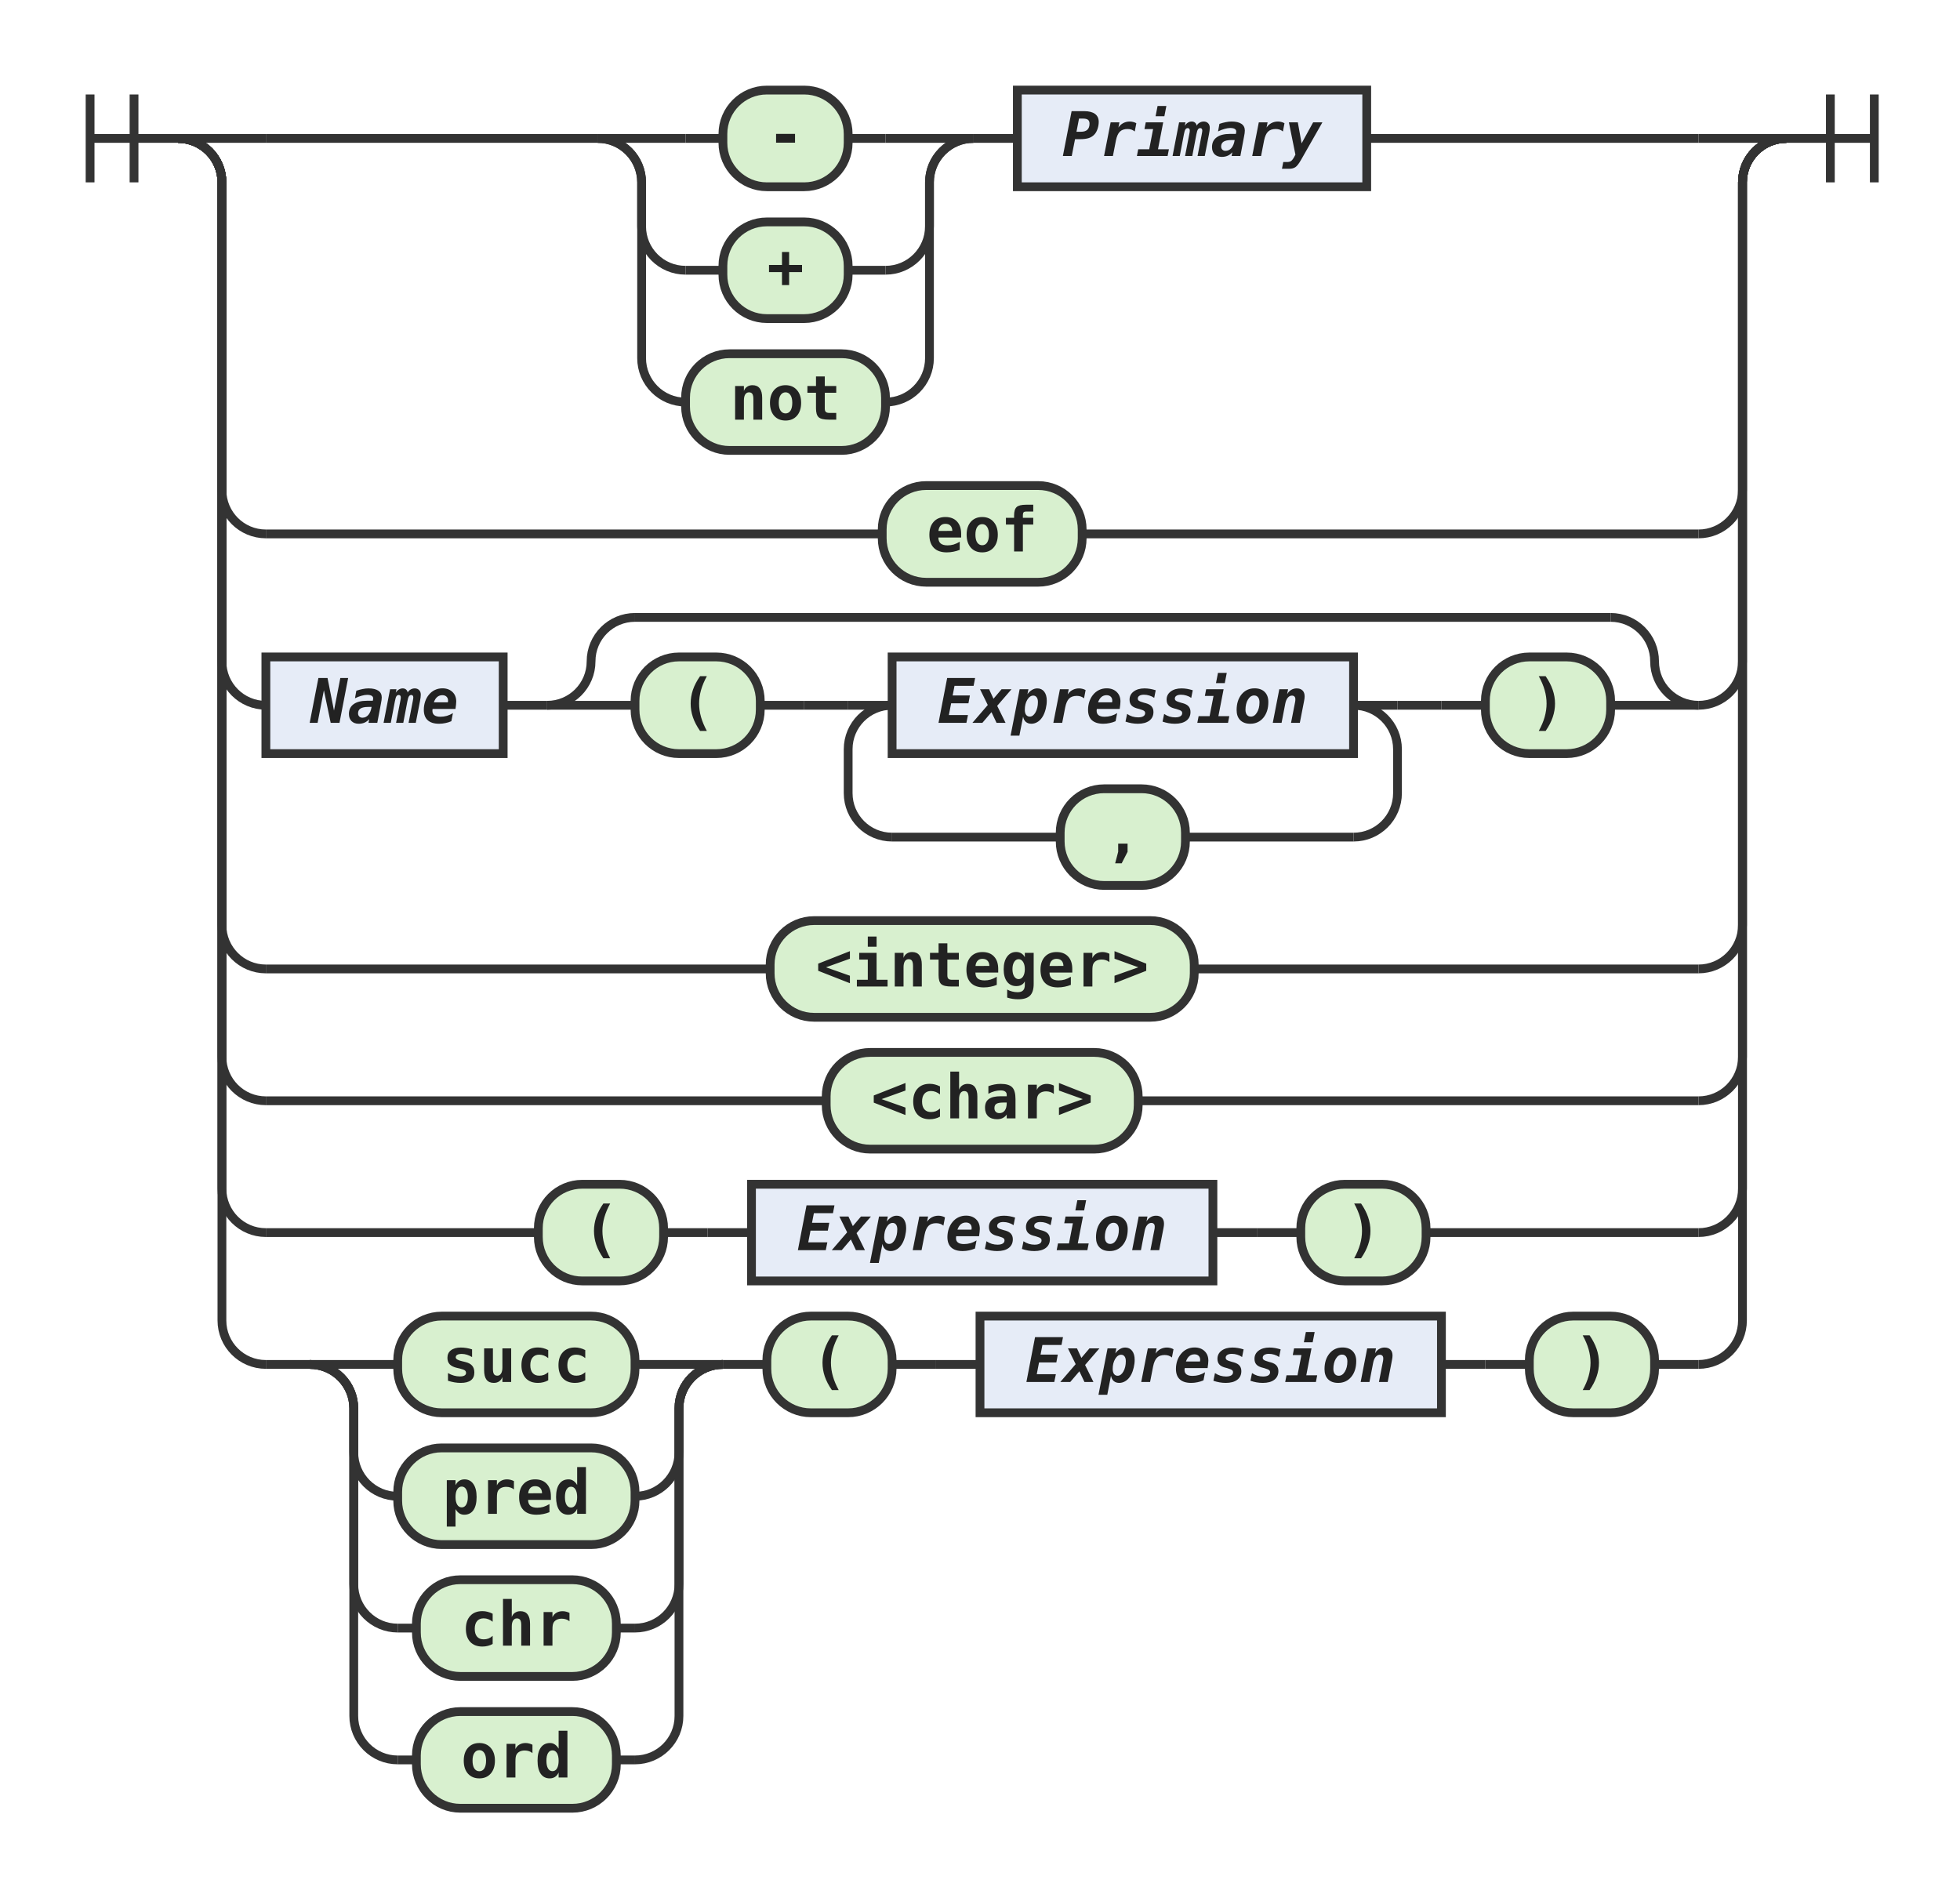
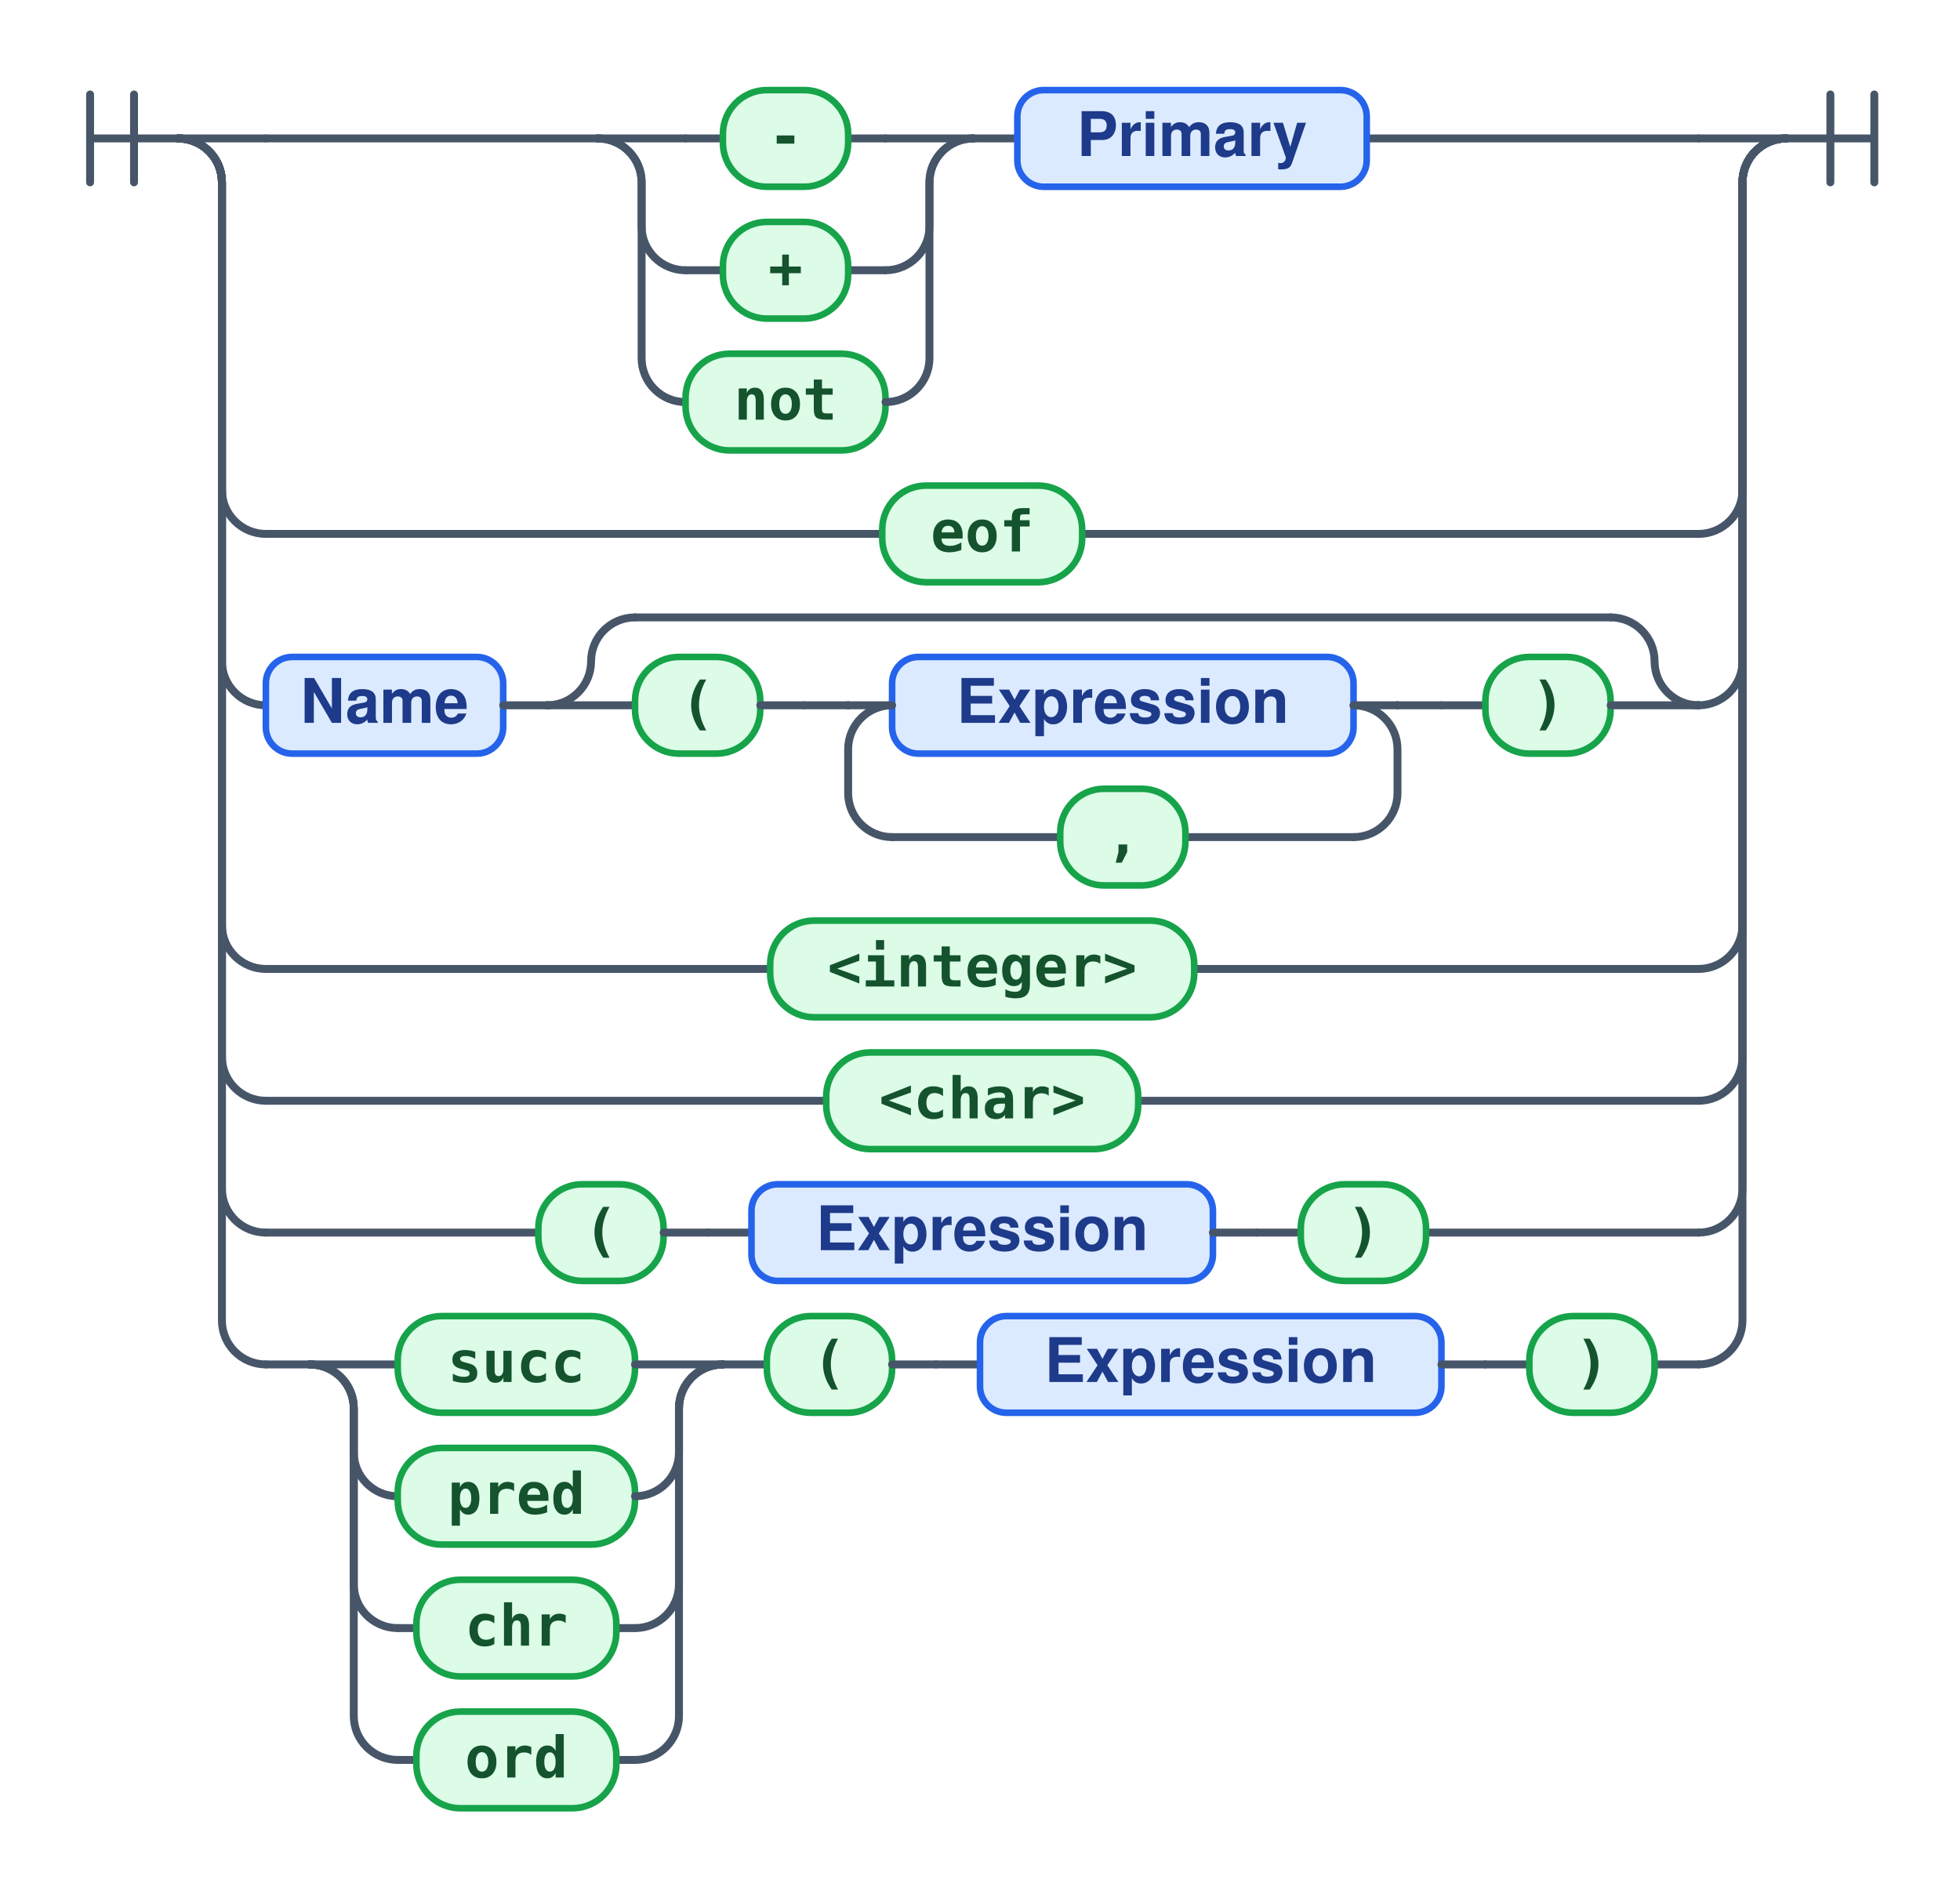
<svg xmlns="http://www.w3.org/2000/svg" class="railroad-diagram" height="431" viewBox="0 0 446.0 431" width="446.0">
  <g transform="translate(.5 .5)">
    <g>
      <path d="M20 21v20m10 -20v20m-10 -10h20" />
    </g>
    <g>
      <path d="M40 31h0.0" />
      <path d="M406.0 31h0.0" />
      <path d="M40.0 31h20" />
      <g>
        <path d="M60.0 31h75.5" />
        <path d="M310.5 31h75.5" />
        <g>
          <path d="M135.5 31h0.0" />
          <path d="M221.0 31h0.0" />
          <path d="M135.5 31h20" />
          <g class="terminal ">
            <path d="M155.5 31h8.5" />
            <path d="M192.5 31h8.5" />
            <rect height="22" rx="10" ry="10" width="28.5" x="164" y="20" />
            <text x="178.25" y="35">-</text>
          </g>
          <path d="M201.0 31h20" />
          <path d="M135.5 31a10 10 0 0 1 10 10v10a10 10 0 0 0 10 10" />
          <g class="terminal ">
            <path d="M155.5 61h8.5" />
            <path d="M192.5 61h8.5" />
            <rect height="22" rx="10" ry="10" width="28.5" x="164" y="50" />
            <text x="178.25" y="65">+</text>
          </g>
          <path d="M201.0 61a10 10 0 0 0 10 -10v-10a10 10 0 0 1 10 -10" />
          <path d="M135.5 31a10 10 0 0 1 10 10v40a10 10 0 0 0 10 10" />
          <g class="terminal ">
            <path d="M155.5 91h0.0" />
            <path d="M201.0 91h0.0" />
            <rect height="22" rx="10" ry="10" width="45.5" x="155.5" y="80" />
            <text x="178.25" y="95">not</text>
          </g>
          <path d="M201.0 91a10 10 0 0 0 10 -10v-40a10 10 0 0 1 10 -10" />
        </g>
        <path d="M221.0 31h10" />
        <g class="non-terminal ">
          <path d="M231.0 31h0.0" />
          <path d="M310.5 31h0.0" />
-           <rect height="22" width="79.5" x="231" y="20" />
+           <rect rx="6" ry="6" height="22" width="79.5" x="231" y="20" />
          <text x="270.75" y="35">Primary</text>
        </g>
      </g>
      <path d="M386.0 31h20" />
      <path d="M40.0 31a10 10 0 0 1 10 10v70a10 10 0 0 0 10 10" />
      <g class="terminal ">
        <path d="M60.0 121h140.25" />
        <path d="M245.75 121h140.25" />
        <rect height="22" rx="10" ry="10" width="45.5" x="200.25" y="110" />
        <text x="223" y="125">eof</text>
      </g>
      <path d="M386.0 121a10 10 0 0 0 10 -10v-70a10 10 0 0 1 10 -10" />
      <path d="M40.0 31a10 10 0 0 1 10 10v109a10 10 0 0 0 10 10" />
      <g>
        <path d="M60.0 160h0.0" />
        <path d="M386.0 160h0.0" />
        <g class="non-terminal ">
          <path d="M60.0 160h0.0" />
          <path d="M114.0 160h0.0" />
-           <rect height="22" width="54" x="60" y="149" />
+           <rect rx="6" ry="6" height="22" width="54" x="60" y="149" />
          <text x="87" y="164">Name</text>
        </g>
        <path d="M114.0 160h10" />
        <g>
          <path d="M124.0 160h0.0" />
          <path d="M386.0 160h0.0" />
          <path d="M124.0 160a10 10 0 0 0 10 -10v0a10 10 0 0 1 10 -10" />
          <g>
            <path d="M144.0 140h222.0" />
          </g>
          <path d="M366.0 140a10 10 0 0 1 10 10v0a10 10 0 0 0 10 10" />
          <path d="M124.0 160h20" />
          <g>
            <path d="M144.0 160h0.0" />
            <path d="M366.0 160h0.0" />
            <g class="terminal ">
              <path d="M144.0 160h0.0" />
              <path d="M172.5 160h0.0" />
              <rect height="22" rx="10" ry="10" width="28.5" x="144" y="149" />
              <text x="158.25" y="164">(</text>
            </g>
            <path d="M172.5 160h10" />
            <path d="M182.5 160h10" />
            <g>
              <path d="M192.5 160h0.0" />
              <path d="M317.5 160h0.0" />
              <path d="M192.5 160h10" />
              <g class="non-terminal ">
                <path d="M202.5 160h0.0" />
                <path d="M307.5 160h0.0" />
-                 <rect height="22" width="105" x="202.5" y="149" />
+                 <rect rx="6" ry="6" height="22" width="105" x="202.5" y="149" />
                <text x="255" y="164">Expression</text>
              </g>
              <path d="M307.5 160h10" />
              <path d="M202.5 160a10 10 0 0 0 -10 10v10a10 10 0 0 0 10 10" />
              <g class="terminal ">
                <path d="M202.5 190h38.25" />
                <path d="M269.25 190h38.25" />
                <rect height="22" rx="10" ry="10" width="28.5" x="240.75" y="179" />
                <text x="255" y="194">,</text>
              </g>
              <path d="M307.5 190a10 10 0 0 0 10 -10v-10a10 10 0 0 0 -10 -10" />
            </g>
            <path d="M317.5 160h10" />
            <path d="M327.5 160h10" />
            <g class="terminal ">
              <path d="M337.5 160h0.0" />
              <path d="M366.0 160h0.0" />
              <rect height="22" rx="10" ry="10" width="28.5" x="337.5" y="149" />
              <text x="351.75" y="164">)</text>
            </g>
          </g>
          <path d="M366.0 160h20" />
        </g>
      </g>
      <path d="M386.0 160a10 10 0 0 0 10 -10v-109a10 10 0 0 1 10 -10" />
      <path d="M40.0 31a10 10 0 0 1 10 10v169a10 10 0 0 0 10 10" />
      <g class="terminal ">
        <path d="M60.0 220h114.75" />
        <path d="M271.25 220h114.75" />
        <rect height="22" rx="10" ry="10" width="96.5" x="174.75" y="209" />
        <text x="223" y="224">&lt;integer&gt;</text>
      </g>
      <path d="M386.0 220a10 10 0 0 0 10 -10v-169a10 10 0 0 1 10 -10" />
      <path d="M40.0 31a10 10 0 0 1 10 10v199a10 10 0 0 0 10 10" />
      <g class="terminal ">
        <path d="M60.0 250h127.5" />
        <path d="M258.5 250h127.5" />
        <rect height="22" rx="10" ry="10" width="71" x="187.5" y="239" />
        <text x="223" y="254">&lt;char&gt;</text>
      </g>
      <path d="M386.0 250a10 10 0 0 0 10 -10v-199a10 10 0 0 1 10 -10" />
      <path d="M40.0 31a10 10 0 0 1 10 10v229a10 10 0 0 0 10 10" />
      <g>
        <path d="M60.0 280h62.0" />
        <path d="M324.0 280h62.0" />
        <g class="terminal ">
          <path d="M122.0 280h0.0" />
          <path d="M150.5 280h0.0" />
          <rect height="22" rx="10" ry="10" width="28.5" x="122" y="269" />
          <text x="136.25" y="284">(</text>
        </g>
        <path d="M150.5 280h10" />
        <path d="M160.5 280h10" />
        <g class="non-terminal ">
          <path d="M170.5 280h0.0" />
          <path d="M275.5 280h0.0" />
-           <rect height="22" width="105" x="170.5" y="269" />
+           <rect rx="6" ry="6" height="22" width="105" x="170.5" y="269" />
          <text x="223" y="284">Expression</text>
        </g>
        <path d="M275.5 280h10" />
        <path d="M285.5 280h10" />
        <g class="terminal ">
          <path d="M295.5 280h0.0" />
          <path d="M324.0 280h0.0" />
          <rect height="22" rx="10" ry="10" width="28.5" x="295.5" y="269" />
          <text x="309.75" y="284">)</text>
        </g>
      </g>
      <path d="M386.0 280a10 10 0 0 0 10 -10v-229a10 10 0 0 1 10 -10" />
      <path d="M40.0 31a10 10 0 0 1 10 10v259a10 10 0 0 0 10 10" />
      <g>
        <path d="M60.0 310h10.0" />
        <path d="M376.0 310h10.0" />
        <g>
          <path d="M70.0 310h0.0" />
          <path d="M164.0 310h0.0" />
          <path d="M70.0 310h20" />
          <g class="terminal ">
            <path d="M90.0 310h0.0" />
            <path d="M144.0 310h0.0" />
            <rect height="22" rx="10" ry="10" width="54" x="90" y="299" />
            <text x="117" y="314">succ</text>
          </g>
          <path d="M144.0 310h20" />
          <path d="M70.0 310a10 10 0 0 1 10 10v10a10 10 0 0 0 10 10" />
          <g class="terminal ">
            <path d="M90.0 340h0.0" />
            <path d="M144.0 340h0.0" />
            <rect height="22" rx="10" ry="10" width="54" x="90" y="329" />
            <text x="117" y="344">pred</text>
          </g>
          <path d="M144.0 340a10 10 0 0 0 10 -10v-10a10 10 0 0 1 10 -10" />
          <path d="M70.0 310a10 10 0 0 1 10 10v40a10 10 0 0 0 10 10" />
          <g class="terminal ">
            <path d="M90.0 370h4.25" />
            <path d="M139.75 370h4.25" />
            <rect height="22" rx="10" ry="10" width="45.5" x="94.25" y="359" />
            <text x="117" y="374">chr</text>
          </g>
          <path d="M144.0 370a10 10 0 0 0 10 -10v-40a10 10 0 0 1 10 -10" />
          <path d="M70.0 310a10 10 0 0 1 10 10v70a10 10 0 0 0 10 10" />
          <g class="terminal ">
            <path d="M90.0 400h4.25" />
            <path d="M139.75 400h4.25" />
            <rect height="22" rx="10" ry="10" width="45.5" x="94.25" y="389" />
            <text x="117" y="404">ord</text>
          </g>
          <path d="M144.0 400a10 10 0 0 0 10 -10v-70a10 10 0 0 1 10 -10" />
        </g>
        <path d="M164.0 310h10" />
        <g class="terminal ">
          <path d="M174.0 310h0.0" />
          <path d="M202.5 310h0.0" />
          <rect height="22" rx="10" ry="10" width="28.5" x="174" y="299" />
          <text x="188.25" y="314">(</text>
        </g>
        <path d="M202.5 310h10" />
        <path d="M212.5 310h10" />
        <g class="non-terminal ">
          <path d="M222.5 310h0.0" />
          <path d="M327.5 310h0.0" />
-           <rect height="22" width="105" x="222.5" y="299" />
+           <rect rx="6" ry="6" height="22" width="105" x="222.5" y="299" />
          <text x="275" y="314">Expression</text>
        </g>
        <path d="M327.5 310h10" />
        <path d="M337.5 310h10" />
        <g class="terminal ">
          <path d="M347.5 310h0.0" />
          <path d="M376.0 310h0.0" />
          <rect height="22" rx="10" ry="10" width="28.5" x="347.5" y="299" />
          <text x="361.75" y="314">)</text>
        </g>
      </g>
      <path d="M386.0 310a10 10 0 0 0 10 -10v-259a10 10 0 0 1 10 -10" />
    </g>
    <path d="M 406.0 31 h 20 m -10 -10 v 20 m 10 -20 v 20" />
  </g>
  <style>/*  */

- svg.railroad-diagram { background-color: #fdfdf8; }
- svg.railroad-diagram path { stroke-width: 2; stroke: #333; fill: rgba(0,0,0,0); }
- svg.railroad-diagram text { font: bold 14px monospace; text-anchor: middle; fill: #222; }
- svg.railroad-diagram rect { stroke-width: 2; stroke: #333; }
- svg.railroad-diagram g.terminal rect { fill: #d8f0cf; }
- svg.railroad-diagram g.non-terminal rect { fill: #e6ecf7; }
- svg.railroad-diagram g.non-terminal text { font-style: italic; }
+ svg.railroad-diagram { background-color: #ffffff; }
+ svg.railroad-diagram path { stroke-width: 1.8; stroke: #475569; fill: rgba(0,0,0,0); stroke-linecap: round; stroke-linejoin: round; }
+ svg.railroad-diagram text { font-family: ui-monospace, 'SF Mono', SFMono-Regular, Menlo, Consolas, monospace; font-size: 13px; font-weight: 600; text-anchor: middle; fill: #14532d; }
+ svg.railroad-diagram rect { stroke-width: 1.5; }
+ svg.railroad-diagram g.terminal rect { fill: #dcfce7; stroke: #16a34a; }
+ svg.railroad-diagram g.non-terminal rect { fill: #dbeafe; stroke: #2563eb; }
+ svg.railroad-diagram g.non-terminal text { font-family: -apple-system, BlinkMacSystemFont, 'Segoe UI', Helvetica, Arial, sans-serif; font-size: 14px; fill: #1e3a8a; }

/*  */
</style>
</svg>
